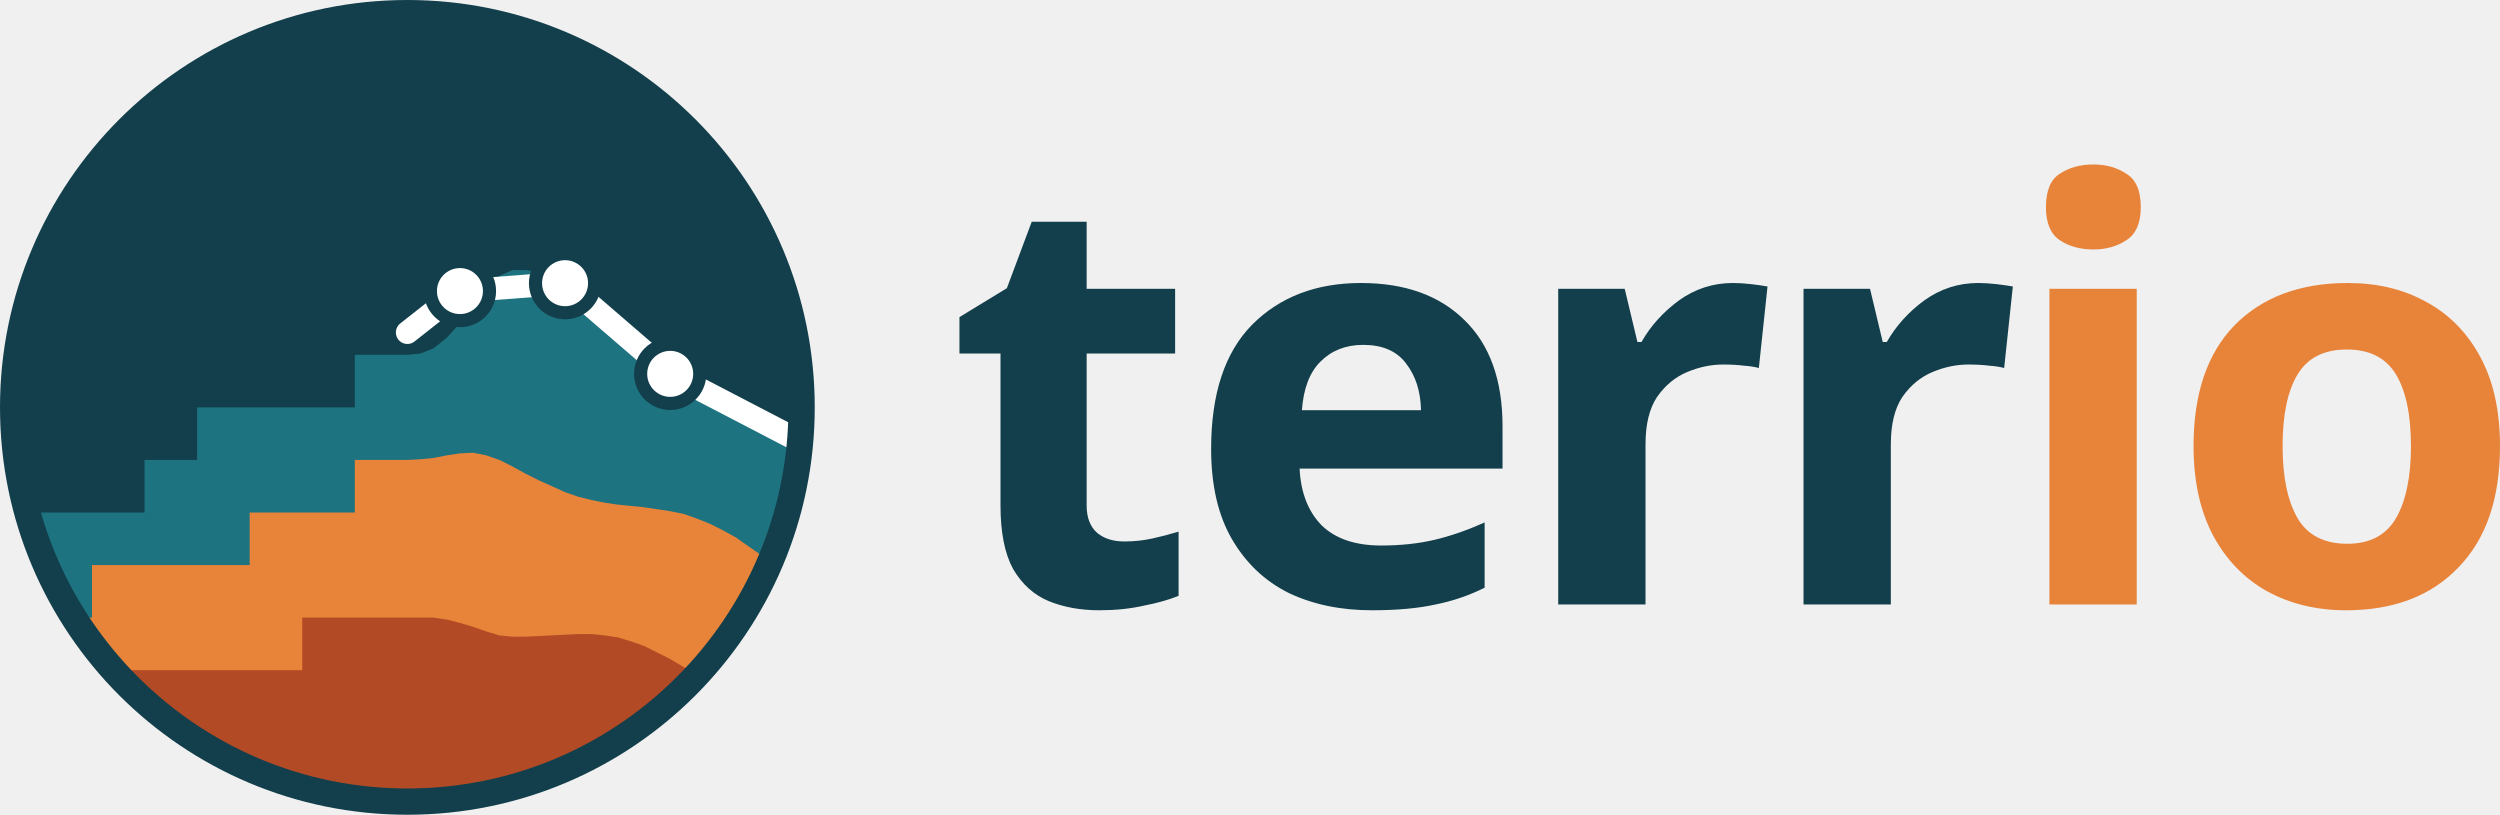
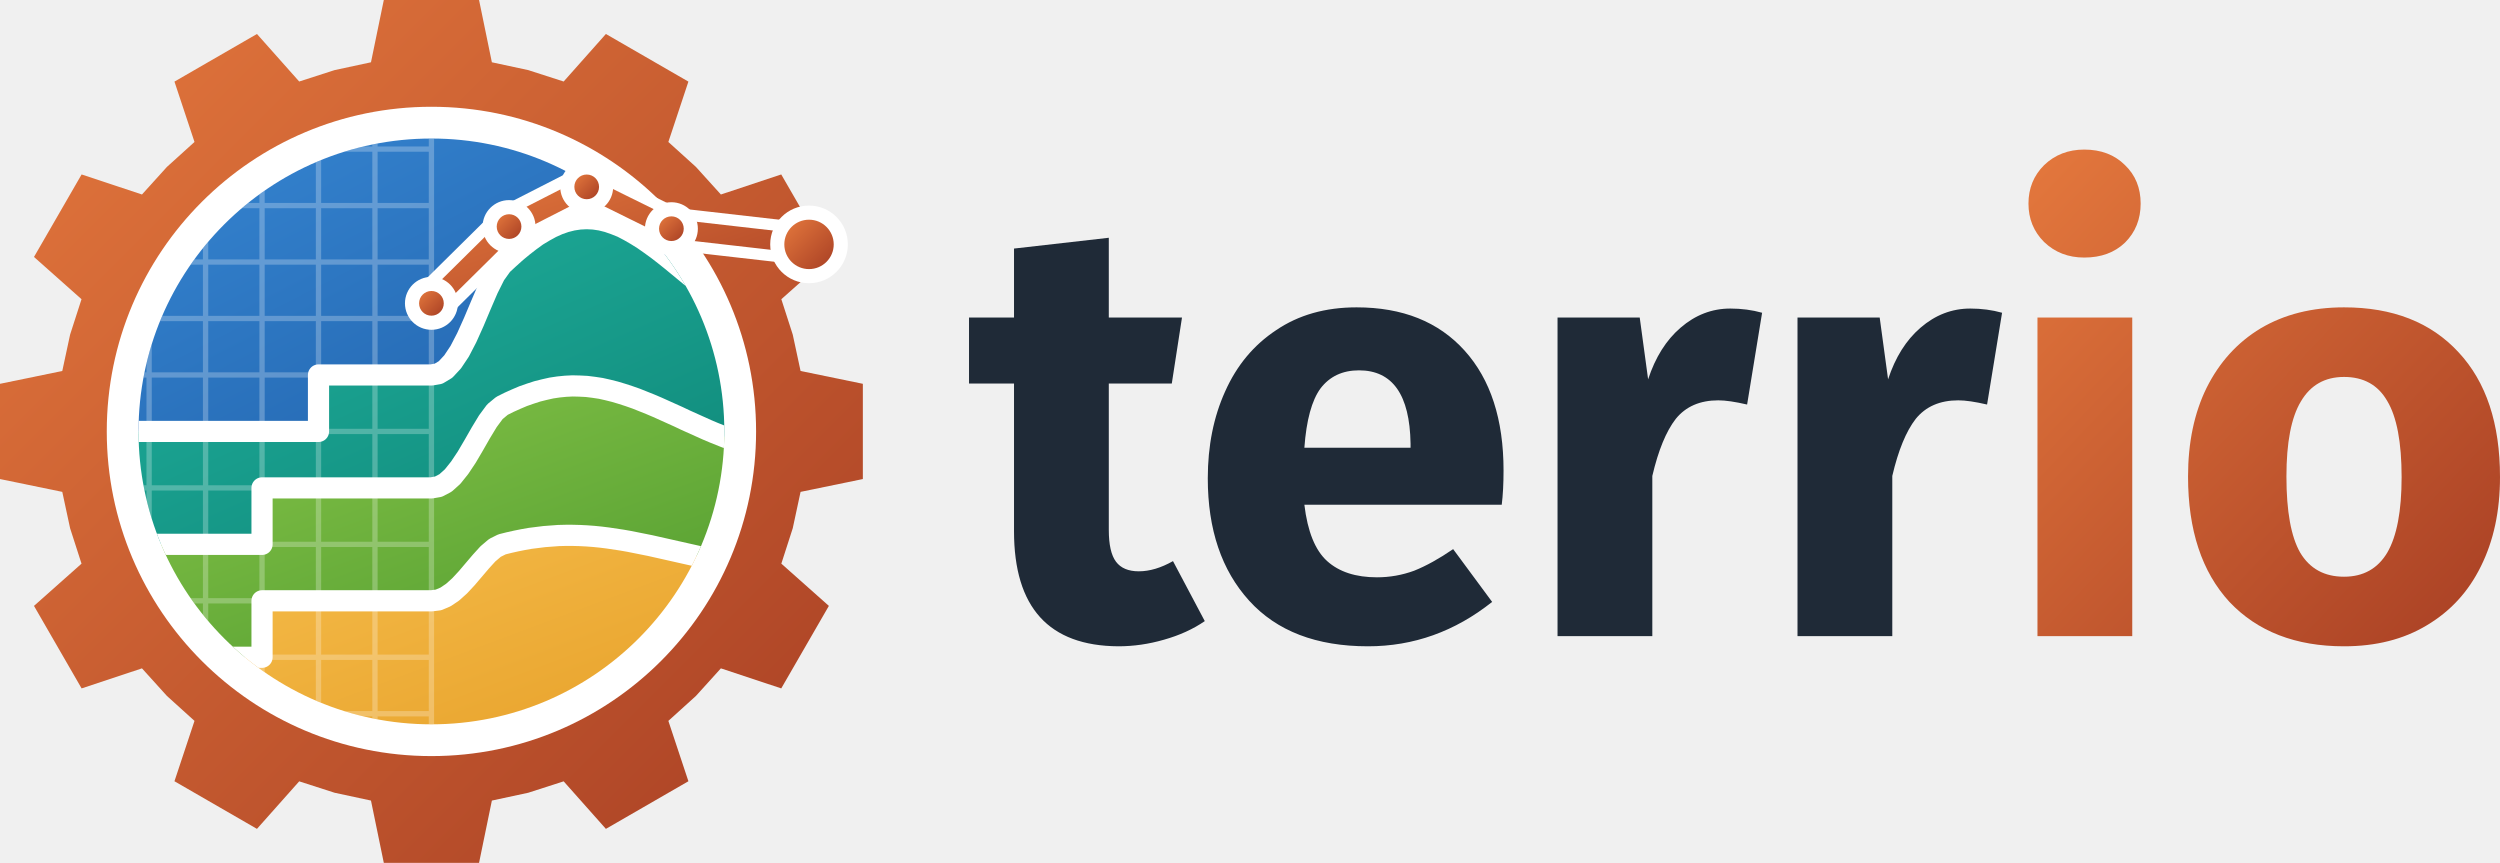
- <svg xmlns="http://www.w3.org/2000/svg" viewBox="0 0 380.488 124" role="img" aria-label="terrio" version="1.1" id="svg7" width="380.488" height="124">
-   <defs id="defs7" />
-   <g id="g6" transform="translate(-2,-2)">
-     <defs id="defs1">
-       <clipPath id="disc">
-         <circle cx="64" cy="64" r="60" id="circle1" />
-       </clipPath>
-     </defs>
-     <g clip-path="url(#disc)" id="g3">
-       <rect width="128" height="128" fill="#123f4b" id="rect1" x="0" y="0" />
-       <path d="m 0,80 h 8 v 0 h 8 v 0 h 8 v -8 h 8 v -8 h 8 v 0 h 8 v 0 h 8 v -8 h 8 v 0 l 2,-0.2 2,-0.8 2,-1.6 2,-2.2 2,-2.6 2,-2.6 2,-2 2,-0.9 h 2 l 2,0.3 2,0.7 2,1 2,1.3 2,1.5 2,1.7 2,1.8 2,1.9 2,1.9 2,1.9 2,1.8 2,1.7 2,1.5 2,1.3 2,1.2 2,1 2,0.9 2,0.8 2,0.7 2,0.7 2,0.6 2,0.7 2,0.8 V 128 H 0 Z" fill="#1e7380" id="path1" />
-       <path d="m 0,96 h 8 v 0 h 8 v -8 h 8 v 0 h 8 v 0 h 8 v -8 h 8 v 0 h 8 v -8 h 8 v 0 l 2,-0.1 2,-0.2 2,-0.4 2,-0.3 2,-0.1 2,0.4 2,0.7 2,1 2,1.1 2,1 2,0.9 2,0.9 2,0.7 2,0.5 2,0.4 2,0.3 2,0.2 2,0.2 2,0.3 2,0.3 2,0.4 2,0.7 2,0.8 2,1 2,1.1 2,1.4 2,1.4 2,1.5 2,1.4 2,1.4 2,1.1 2,1 v 35 H 0 Z" fill="#e8833a" id="path2" />
-       <path d="m 0,112 h 8 v -8 h 8 v 0 h 8 v 0 h 8 v 0 h 8 v 0 h 8 v -8 h 8 v 0 h 8 v 0 h 2 2 l 2,0.3 2,0.5 2,0.6 2,0.7 2,0.6 2,0.2 h 2 l 2,-0.1 2,-0.1 2,-0.1 2,-0.1 h 2 l 2,0.2 2,0.3 2,0.6 2,0.7 2,1 2,1 2,1.2 2,1.2 2,1.1 2,1 2,0.9 2,0.6 2,0.4 2,0.2 2,-0.1 2,-0.2 2,-0.4 2,-0.5 V 128 H 0 Z" fill="#b34a26" id="path3" />
-     </g>
-     <polyline points="64.0,52.6 72.0,46.3 88.0,45.1 104.0,58.9 124.0,69.3" fill="none" stroke="#ffffff" stroke-width="3.5" stroke-linejoin="round" stroke-linecap="round" id="polyline3" />
-     <circle cx="72" cy="46.3" r="4.5" fill="#ffffff" stroke="#123f4b" stroke-width="2" id="circle3" />
-     <circle cx="88" cy="45.1" r="4.5" fill="#ffffff" stroke="#123f4b" stroke-width="2" id="circle4" />
-     <circle cx="104" cy="58.9" r="4.5" fill="#ffffff" stroke="#123f4b" stroke-width="2" id="circle5" />
-     <circle cx="64" cy="64" r="60" fill="none" stroke="#123f4b" stroke-width="4" id="circle6" />
+ <svg xmlns="http://www.w3.org/2000/svg" xmlns:xlink="http://www.w3.org/1999/xlink" viewBox="0 0 1416.87 489.02" version="1.1" id="svg29" width="1416.87" height="489.02">
+   <defs id="defs10">
+     <linearGradient id="blue" x1="22.948" y1="55.777" x2="324.146" y2="356.975" gradientTransform="scale(1.394433,0.7171372)" gradientUnits="userSpaceOnUse">
+       <stop offset="0" stop-color="#3B8EDB" id="stop1" />
+       <stop offset="1" stop-color="#1F5FA8" id="stop2" />
+     </linearGradient>
+     <linearGradient id="teal" x1="21.215" y1="204.234" x2="299.661" y2="482.679" gradientTransform="scale(1.508373,0.6629659)" gradientUnits="userSpaceOnUse">
+       <stop offset="0" stop-color="#22B5A2" id="stop3" />
+       <stop offset="1" stop-color="#0E8576" id="stop4" />
+     </linearGradient>
+     <linearGradient id="green" x1="19.364" y1="380.41" x2="273.522" y2="634.567" gradientTransform="scale(1.652519,0.6051367)" gradientUnits="userSpaceOnUse">
+       <stop offset="0" stop-color="#8CC84B" id="stop5" />
+       <stop offset="1" stop-color="#4E9A2E" id="stop6" />
+     </linearGradient>
+     <linearGradient id="gold" x1="19.571" y1="514.884" x2="276.441" y2="771.753" gradientTransform="scale(1.635071,0.6115943)" gradientUnits="userSpaceOnUse">
+       <stop offset="0" stop-color="#F8C150" id="stop7" />
+       <stop offset="1" stop-color="#E39A22" id="stop8" />
+     </linearGradient>
+     <linearGradient id="rust" x1="0" y1="0" x2="1" y2="1">
+       <stop offset="0" stop-color="#E4783D" id="stop9" />
+       <stop offset="1" stop-color="#A83F24" id="stop10" />
+     </linearGradient>
+     <clipPath id="disc">
+       <circle cx="256" cy="256" r="166" id="circle10" />
+     </clipPath>
+     <linearGradient xlink:href="#rust" id="linearGradient30" x1="11.49" y1="11.49" x2="500.51" y2="500.51" gradientUnits="userSpaceOnUse" gradientTransform="translate(-11.49,-11.49)" />
+     <linearGradient xlink:href="#rust" id="linearGradient31" x1="146.542" y1="191.283" x2="278.166" y2="322.907" gradientTransform="scale(1.709409,0.5849974)" gradientUnits="userSpaceOnUse" />
+     <linearGradient xlink:href="#rust" id="linearGradient32" x1="249" y1="176.4" x2="263" y2="190.4" gradientUnits="userSpaceOnUse" gradientTransform="translate(-11.49,-11.49)" />
+     <linearGradient xlink:href="#rust" id="linearGradient33" x1="293" y1="132.9" x2="307" y2="146.9" gradientUnits="userSpaceOnUse" gradientTransform="translate(-11.49,-11.49)" />
+     <linearGradient xlink:href="#rust" id="linearGradient34" x1="337" y1="110.4" x2="351" y2="124.4" gradientUnits="userSpaceOnUse" gradientTransform="translate(-11.49,-11.49)" />
+     <linearGradient xlink:href="#rust" id="linearGradient35" x1="385" y1="134.1" x2="399" y2="148.1" gradientUnits="userSpaceOnUse" gradientTransform="translate(-11.49,-11.49)" />
+     <linearGradient xlink:href="#rust" id="linearGradient36" x1="456" y1="136" x2="484" y2="164" gradientUnits="userSpaceOnUse" gradientTransform="translate(-11.49,-11.49)" />
+     <linearGradient xlink:href="#rust" id="linearGradient37" x1="1191.738" y1="93.787" x2="1466.025" y2="368.074" gradientTransform="scale(0.9743082,1.026369)" gradientUnits="userSpaceOnUse" />
+   </defs>
+   <path d="M 189.64,39.73 210.25,35.3 217.52,0 h 53.98 l 7.27,35.3 20.61,4.43 20.07,6.47 23.94,-26.94 46.76,26.99 -11.36,34.21 15.63,14.14 14.14,15.63 34.21,-11.36 26.99,46.76 -26.94,23.94 6.47,20.07 4.43,20.61 35.3,7.27 v 53.98 l -35.3,7.27 -4.43,20.61 -6.47,20.07 26.94,23.94 -26.99,46.76 -34.21,-11.36 -14.14,15.63 -15.63,14.14 11.36,34.21 -46.76,26.99 -23.94,-26.94 -20.07,6.47 -20.61,4.43 -7.27,35.3 h -53.98 l -7.27,-35.3 -20.61,-4.43 -20.07,-6.47 -23.94,26.94 L 98.87,442.77 110.23,408.56 94.6,394.42 80.46,378.79 46.25,390.15 19.26,343.39 46.2,319.45 39.73,299.38 35.3,278.77 0,271.5 V 217.52 L 35.3,210.25 39.73,189.64 46.2,169.57 19.26,145.63 46.25,98.87 80.46,110.23 94.6,94.6 110.23,80.46 98.87,46.25 145.63,19.26 169.57,46.2 Z" fill="url(#rust)" id="path10" style="fill:url(#linearGradient30)" />
+   <circle cx="244.51" cy="244.51" r="184" fill="#ffffff" id="circle11" />
+   <g clip-path="url(#disc)" id="g18" transform="translate(-11.49,-11.49)">
+     <path d="m 60,40 h 392 v 160.2 l -4,-1.7 -4,-1.9 -4,-2.1 -4,-2.2 -4,-2.4 -4,-2.6 -4,-2.7 -4,-2.9 -4,-3.1 -4,-3.1 -4,-3.2 -4,-3.3 -4,-3.3 -4,-3.3 -4,-3.3 -4,-3.2 -4,-3.1 -4,-2.9 -4,-2.8 -4,-2.5 -4,-2.3 -4,-2.1 -4,-1.6 -4,-1.4 -4,-1 -4,-0.6 -4,-0.2 -4,0.2 -4,0.6 -4,1 -4,1.4 -4,1.8 -4,2.2 -4,2.4 -4,2.9 -4,3.1 -4,3.3 -4,3.6 -4,3.7 -4,5.6 -4,8 -4,9.3 -4,9.5 -4,8.9 -4,7.7 -4,6 -4,4.3 -4,2.4 -4,0.7 v 0 h -32 v 0 h -32 v 32 h -32 v 0 h -32 v 0 H 96 v 0 H 64 v 0 H 32 Z" fill="url(#blue)" id="path11" style="fill:url(#blue)" />
+     <path d="m 32,256 h 32 v 0 h 32 v 0 h 32 v 0 h 32 v 0 h 32 v -32 h 32 v 0 h 32 v 0 l 4,-0.7 4,-2.4 4,-4.3 4,-6 4,-7.7 4,-8.9 4,-9.5 4,-9.3 4,-8 4,-5.6 4,-3.7 4,-3.6 4,-3.3 4,-3.1 4,-2.9 4,-2.4 4,-2.2 4,-1.8 4,-1.4 4,-1 4,-0.6 4,-0.2 4,0.2 4,0.6 4,1 4,1.4 4,1.6 4,2.1 4,2.3 4,2.5 4,2.8 4,2.9 4,3.1 4,3.2 4,3.3 4,3.3 4,3.3 4,3.3 4,3.2 4,3.1 4,3.1 4,2.9 4,2.7 4,2.6 4,2.4 4,2.2 4,2.1 4,1.9 4,1.7 v 68.3 l -4,-1 -4,-1 -4,-1.1 -4,-1.3 -4,-1.3 -4,-1.4 -4,-1.5 -4,-1.6 -4,-1.6 -4,-1.7 -4,-1.8 -4,-1.8 -4,-1.8 -4,-1.9 -4,-1.8 -4,-1.8 -4,-1.8 -4,-1.7 -4,-1.6 -4,-1.6 -4,-1.4 -4,-1.3 -4,-1.2 -4,-1 -4,-0.9 -4,-0.6 -4,-0.5 -4,-0.2 -4,-0.1 -4,0.2 -4,0.4 -4,0.6 -4,0.9 -4,1 -4,1.3 -4,1.4 -4,1.7 -4,1.8 -4,2 -4,3.3 -4,5.4 -4,6.6 -4,7 -4,6.8 -4,6 -4,5 -4,3.6 -4,2.1 -4,0.7 v 0 h -32 v 0 h -32 v 0 h -32 v 32 h -32 v 0 H 96 v 0 H 64 v 0 H 32 Z" fill="url(#teal)" id="path12" style="fill:url(#teal)" />
+     <path d="m 32,320 h 32 v 0 h 32 v 0 h 32 v 0 h 32 v -32 h 32 v 0 h 32 v 0 h 32 v 0 l 4,-0.7 4,-2.1 4,-3.6 4,-5 4,-6 4,-6.8 4,-7 4,-6.6 4,-5.4 4,-3.3 4,-2 4,-1.8 4,-1.7 4,-1.4 4,-1.3 4,-1 4,-0.9 4,-0.6 4,-0.4 4,-0.2 4,0.1 4,0.2 4,0.5 4,0.6 4,0.9 4,1 4,1.2 4,1.3 4,1.4 4,1.6 4,1.6 4,1.7 4,1.8 4,1.8 4,1.8 4,1.9 4,1.8 4,1.8 4,1.8 4,1.7 4,1.6 4,1.6 4,1.5 4,1.4 4,1.3 4,1.3 4,1.1 4,1 4,1 v 65.7 l -4,-0.5 -4,-0.4 -4,-0.5 -4,-0.6 -4,-0.6 -4,-0.7 -4,-0.7 -4,-0.7 -4,-0.8 -4,-0.9 -4,-0.8 -4,-0.9 -4,-0.9 -4,-0.9 -4,-0.9 -4,-0.9 -4,-0.9 -4,-0.9 -4,-0.8 -4,-0.8 -4,-0.8 -4,-0.7 -4,-0.6 -4,-0.6 -4,-0.5 -4,-0.4 -4,-0.3 -4,-0.2 -4,-0.1 h -4 l -4,0.1 -4,0.3 -4,0.3 -4,0.5 -4,0.5 -4,0.7 -4,0.8 -4,0.9 -4,1 -4,2 -4,3.4 -4,4.4 -4,4.7 -4,4.7 -4,4.3 -4,3.6 -4,2.7 -4,1.7 -4,0.5 v 0 h -32 v 0 h -32 v 0 h -32 v 32 h -32 v 0 H 96 v 0 H 64 v 0 H 32 Z" fill="url(#green)" id="path13" style="fill:url(#green)" />
+     <path d="m 32,384 h 32 v 0 h 32 v 0 h 32 v 0 h 32 v -32 h 32 v 0 h 32 v 0 h 32 v 0 l 4,-0.5 4,-1.7 4,-2.7 4,-3.6 4,-4.3 4,-4.7 4,-4.7 4,-4.4 4,-3.4 4,-2 4,-1 4,-0.9 4,-0.8 4,-0.7 4,-0.5 4,-0.5 4,-0.3 4,-0.3 4,-0.1 h 4 l 4,0.1 4,0.2 4,0.3 4,0.4 4,0.5 4,0.6 4,0.6 4,0.7 4,0.8 4,0.8 4,0.8 4,0.9 4,0.9 4,0.9 4,0.9 4,0.9 4,0.9 4,0.9 4,0.8 4,0.9 4,0.8 4,0.7 4,0.7 4,0.7 4,0.6 4,0.6 4,0.5 4,0.4 4,0.5 V 472 H 60 Z" fill="url(#gold)" id="path14" style="fill:url(#gold)" />
+     <path d="M 32,40 V 472 M 64,40 V 472 M 96,40 V 472 M 128,40 V 472 M 160,40 V 472 M 192,40 V 472 M 224,40 V 472 M 256,40 V 472 M 40,64 H 256 M 40,96 H 256 M 40,128 H 256 M 40,160 H 256 M 40,192 H 256 M 40,224 H 256 M 40,256 H 256 M 40,288 H 256 M 40,320 H 256 M 40,352 H 256 M 40,384 H 256 M 40,416 H 256 M 40,448 h 216" stroke="#ffffff" stroke-opacity="0.25" stroke-width="3" id="path15" />
+     <path d="m 32,256 h 32 v 0 h 32 v 0 h 32 v 0 h 32 v 0 h 32 v -32 h 32 v 0 h 32 v 0 l 4,-0.7 4,-2.4 4,-4.3 4,-6 4,-7.7 4,-8.9 4,-9.5 4,-9.3 4,-8 4,-5.6 4,-3.7 4,-3.6 4,-3.3 4,-3.1 4,-2.9 4,-2.4 4,-2.2 4,-1.8 4,-1.4 4,-1 4,-0.6 4,-0.2 4,0.2 4,0.6 4,1 4,1.4 4,1.6 4,2.1 4,2.3 4,2.5 4,2.8 4,2.9 4,3.1 4,3.2 4,3.3 4,3.3 4,3.3 4,3.3 4,3.2 4,3.1 4,3.1 4,2.9 4,2.7 4,2.6 4,2.4 4,2.2 4,2.1 4,1.9 4,1.7" fill="none" stroke="#ffffff" stroke-width="12" stroke-linejoin="round" id="path16" />
+     <path d="m 32,320 h 32 v 0 h 32 v 0 h 32 v 0 h 32 v -32 h 32 v 0 h 32 v 0 h 32 v 0 l 4,-0.7 4,-2.1 4,-3.6 4,-5 4,-6 4,-6.8 4,-7 4,-6.6 4,-5.4 4,-3.3 4,-2 4,-1.8 4,-1.7 4,-1.4 4,-1.3 4,-1 4,-0.9 4,-0.6 4,-0.4 4,-0.2 4,0.1 4,0.2 4,0.5 4,0.6 4,0.9 4,1 4,1.2 4,1.3 4,1.4 4,1.6 4,1.6 4,1.7 4,1.8 4,1.8 4,1.8 4,1.9 4,1.8 4,1.8 4,1.8 4,1.7 4,1.6 4,1.6 4,1.5 4,1.4 4,1.3 4,1.3 4,1.1 4,1 4,1" fill="none" stroke="#ffffff" stroke-width="12" stroke-linejoin="round" id="path17" />
+     <path d="m 32,384 h 32 v 0 h 32 v 0 h 32 v 0 h 32 v -32 h 32 v 0 h 32 v 0 h 32 v 0 l 4,-0.5 4,-1.7 4,-2.7 4,-3.6 4,-4.3 4,-4.7 4,-4.7 4,-4.4 4,-3.4 4,-2 4,-1 4,-0.9 4,-0.8 4,-0.7 4,-0.5 4,-0.5 4,-0.3 4,-0.3 4,-0.1 h 4 l 4,0.1 4,0.2 4,0.3 4,0.4 4,0.5 4,0.6 4,0.6 4,0.7 4,0.8 4,0.8 4,0.8 4,0.9 4,0.9 4,0.9 4,0.9 4,0.9 4,0.9 4,0.9 4,0.8 4,0.9 4,0.8 4,0.7 4,0.7 4,0.7 4,0.6 4,0.6 4,0.5 4,0.4 4,0.5" fill="none" stroke="#ffffff" stroke-width="12" stroke-linejoin="round" id="path18" />
  </g>
-   <g id="text7" style="font-weight:700;font-size:88px;font-family:'Noto Sans';letter-spacing:-2" aria-label="terrio" transform="translate(-2,-2)">
-     <path style="fill:#123f4b" d="m 173.104,84.408 q 2.2,0 4.224,-0.44 2.024,-0.44 4.048,-1.056 v 9.768 q -2.112,0.88 -5.28,1.496 -3.08,0.704 -6.776,0.704 -4.312,0 -7.744,-1.408 -3.344,-1.408 -5.368,-4.84 -1.936,-3.52 -1.936,-9.68 V 55.808 h -6.248 v -5.544 l 7.216,-4.4 3.784,-10.12 h 8.36 v 10.208 h 13.464 v 9.856 h -13.464 v 23.144 q 0,2.728 1.584,4.136 1.584,1.32 4.136,1.32 z M 209.12,45.072 q 10.032,0 15.752,5.632 5.808,5.632 5.808,16.192 v 6.424 h -30.888 q 0.264,5.456 3.344,8.624 3.168,3.08 9.064,3.08 4.488,0 8.184,-0.88 3.696,-0.88 7.568,-2.64 v 9.944 q -3.52,1.76 -7.48,2.552 -3.96,0.88 -9.68,0.88 -7.128,0 -12.672,-2.64 -5.456,-2.728 -8.624,-8.184 -3.168,-5.456 -3.168,-13.728 0,-12.584 6.248,-18.92 6.336,-6.336 16.544,-6.336 z m 0.352,9.416 q -3.96,0 -6.512,2.552 -2.464,2.464 -2.816,7.392 h 18.128 q -0.088,-4.312 -2.288,-7.128 -2.112,-2.816 -6.512,-2.816 z m 56.256,-9.416 q 1.32,0 2.816,0.176 1.496,0.176 2.464,0.352 l -1.32,12.408 q -0.968,-0.264 -2.288,-0.352 -1.32,-0.176 -3.168,-0.176 -2.728,0 -5.456,1.144 -2.728,1.144 -4.576,3.784 -1.76,2.64 -1.76,7.216 V 94 h -13.288 V 45.952 h 10.12 l 1.936,8.096 h 0.616 q 2.112,-3.696 5.72,-6.336 3.696,-2.64 8.184,-2.64 z m 37.336,0 q 1.32,0 2.816,0.176 1.496,0.176 2.464,0.352 l -1.32,12.408 q -0.968,-0.264 -2.288,-0.352 -1.32,-0.176 -3.168,-0.176 -2.728,0 -5.456,1.144 -2.728,1.144 -4.576,3.784 -1.76,2.64 -1.76,7.216 V 94 h -13.288 V 45.952 h 10.12 l 1.936,8.096 h 0.616 q 2.112,-3.696 5.72,-6.336 3.696,-2.64 8.184,-2.64 z" id="path7" />
-     <path style="fill:#e8833a" d="m 320.6,27.032 q 2.904,0 5.016,1.408 2.2,1.32 2.2,5.104 0,3.608 -2.2,5.016 -2.112,1.408 -5.016,1.408 -2.992,0 -5.104,-1.408 -2.112,-1.408 -2.112,-5.016 0,-3.784 2.112,-5.104 2.112,-1.408 5.104,-1.408 z m 6.6,18.92 V 94 h -13.288 V 45.952 Z m 55.288,23.936 q 0,11.968 -6.336,18.48 -6.248,6.512 -17.072,6.512 -6.776,0 -12.056,-2.904 -5.192,-2.904 -8.184,-8.448 -2.992,-5.632 -2.992,-13.64 0,-11.968 6.248,-18.392 6.336,-6.424 17.248,-6.424 6.776,0 11.968,2.904 5.192,2.816 8.184,8.36 2.992,5.544 2.992,13.552 z m -33.088,0 q 0,7.04 2.288,11 2.288,3.872 7.568,3.872 5.104,0 7.392,-3.872 2.288,-3.96 2.288,-11 0,-7.128 -2.288,-10.912 -2.288,-3.784 -7.48,-3.784 -5.192,0 -7.48,3.784 -2.288,3.784 -2.288,10.912 z" id="path8" />
+   <polyline points="256.0,183.4 300.0,139.9 344.0,117.4 392.0,141.1 470.0,150.0" fill="none" stroke="#ffffff" stroke-width="24" stroke-linejoin="round" stroke-linecap="round" id="polyline18" transform="translate(-11.49,-11.49)" />
+   <polyline points="256.0,183.4 300.0,139.9 344.0,117.4 392.0,141.1 470.0,150.0" fill="none" stroke="url(#rust)" stroke-width="11" stroke-linejoin="round" stroke-linecap="round" id="polyline19" style="stroke:url(#linearGradient31)" transform="translate(-11.49,-11.49)" />
+   <circle cx="244.51" cy="171.91" r="15" fill="#ffffff" id="circle19" />
+   <circle cx="244.51" cy="171.91" r="7" fill="url(#rust)" id="circle20" style="fill:url(#linearGradient32)" />
+   <circle cx="288.51" cy="128.41" r="15" fill="#ffffff" id="circle21" />
+   <circle cx="288.51" cy="128.41" r="7" fill="url(#rust)" id="circle22" style="fill:url(#linearGradient33)" />
+   <circle cx="332.51" cy="105.91" r="15" fill="#ffffff" id="circle23" />
+   <circle cx="332.51" cy="105.91" r="7" fill="url(#rust)" id="circle24" style="fill:url(#linearGradient34)" />
+   <circle cx="380.51" cy="129.61" r="15" fill="#ffffff" id="circle25" />
+   <circle cx="380.51" cy="129.61" r="7" fill="url(#rust)" id="circle26" style="fill:url(#linearGradient35)" />
+   <circle cx="458.51" cy="138.51" r="22" fill="#ffffff" id="circle27" />
+   <circle cx="458.51" cy="138.51" r="14" fill="url(#rust)" id="circle28" style="fill:url(#linearGradient36)" />
+   <g id="text29" style="font-weight:700;font-size:340px;font-family:'Fira Sans'" aria-label="terrio" transform="translate(-11.49,-11.49)">
+     <path style="fill:#1f2a37" d="m 694.3,363.5 q -9.86,6.8 -23.12,10.54 -12.92,3.74 -25.84,3.74 -59.16,-0.34 -59.16,-65.28 v -83.64 h -25.5 v -37.4 h 25.5 v -39.1 l 53.72,-6.12 v 45.22 h 41.48 l -5.78,37.4 h -35.7 v 82.96 q 0,12.58 4.08,18.02 4.08,5.44 12.92,5.44 9.18,0 19.38,-5.78 z m 169.32,-85.34 q 0,11.22 -1.02,19.38 h -111.86 q 2.72,22.78 12.92,31.96 10.2,9.18 28.22,9.18 10.88,0 21.08,-3.74 10.2,-4.08 22.1,-12.24 l 22.1,29.92 q -31.62,25.16 -70.38,25.16 -43.86,0 -67.32,-25.84 -23.46,-25.84 -23.46,-69.36 0,-27.54 9.86,-49.3 9.86,-22.1 28.9,-34.68 19.04,-12.92 45.56,-12.92 39.1,0 61.2,24.48 22.1,24.48 22.1,68 z m -52.7,-15.3 q -0.68,-41.48 -29.24,-41.48 -13.94,0 -21.76,10.2 -7.48,10.2 -9.18,33.66 h 60.18 z m 181.22,-76.5 q 9.52,0 18.02,2.38 l -8.5,52.02 q -10.2,-2.38 -16.32,-2.38 -15.64,0 -24.14,10.54 -8.16,10.54 -13.26,32.3 V 372 h -53.72 V 191.46 h 46.58 l 4.76,35.02 q 6.12,-18.7 18.36,-29.24 12.58,-10.88 28.22,-10.88 z m 136,0 q 9.52,0 18.02,2.38 l -8.5,52.02 q -10.2,-2.38 -16.32,-2.38 -15.64,0 -24.14,10.54 -8.16,10.54 -13.26,32.3 V 372 h -53.72 V 191.46 h 46.58 l 4.76,35.02 q 6.12,-18.7 18.36,-29.24 12.58,-10.88 28.22,-10.88 z" id="path29" />
+     <path style="fill:url(#linearGradient37)" d="m 1192.74,96.26 q 14.28,0 23.12,8.84 8.84,8.5 8.84,21.76 0,13.26 -8.84,22.1 -8.84,8.5 -23.12,8.5 -13.6,0 -22.78,-8.84 -8.84,-8.84 -8.84,-21.76 0,-12.92 8.84,-21.76 9.18,-8.84 22.78,-8.84 z m 27.2,275.74 h -53.72 V 191.46 h 53.72 z m 120.02,-186.32 q 41.48,0 64.94,25.5 23.46,25.16 23.46,70.72 0,28.9 -10.88,50.66 -10.54,21.42 -30.6,33.32 -19.72,11.9 -46.92,11.9 -41.14,0 -64.94,-25.16 -23.46,-25.5 -23.46,-71.06 0,-28.9 10.54,-50.32 10.88,-21.76 30.6,-33.66 20.06,-11.9 47.26,-11.9 z m 0,39.44 q -16.32,0 -24.48,13.94 -8.16,13.6 -8.16,42.5 0,29.58 7.82,43.18 8.16,13.6 24.82,13.6 16.32,0 24.48,-13.6 8.16,-13.94 8.16,-42.84 0,-29.58 -8.16,-43.18 -7.82,-13.6 -24.48,-13.6 z" id="path30" />
  </g>
</svg>
